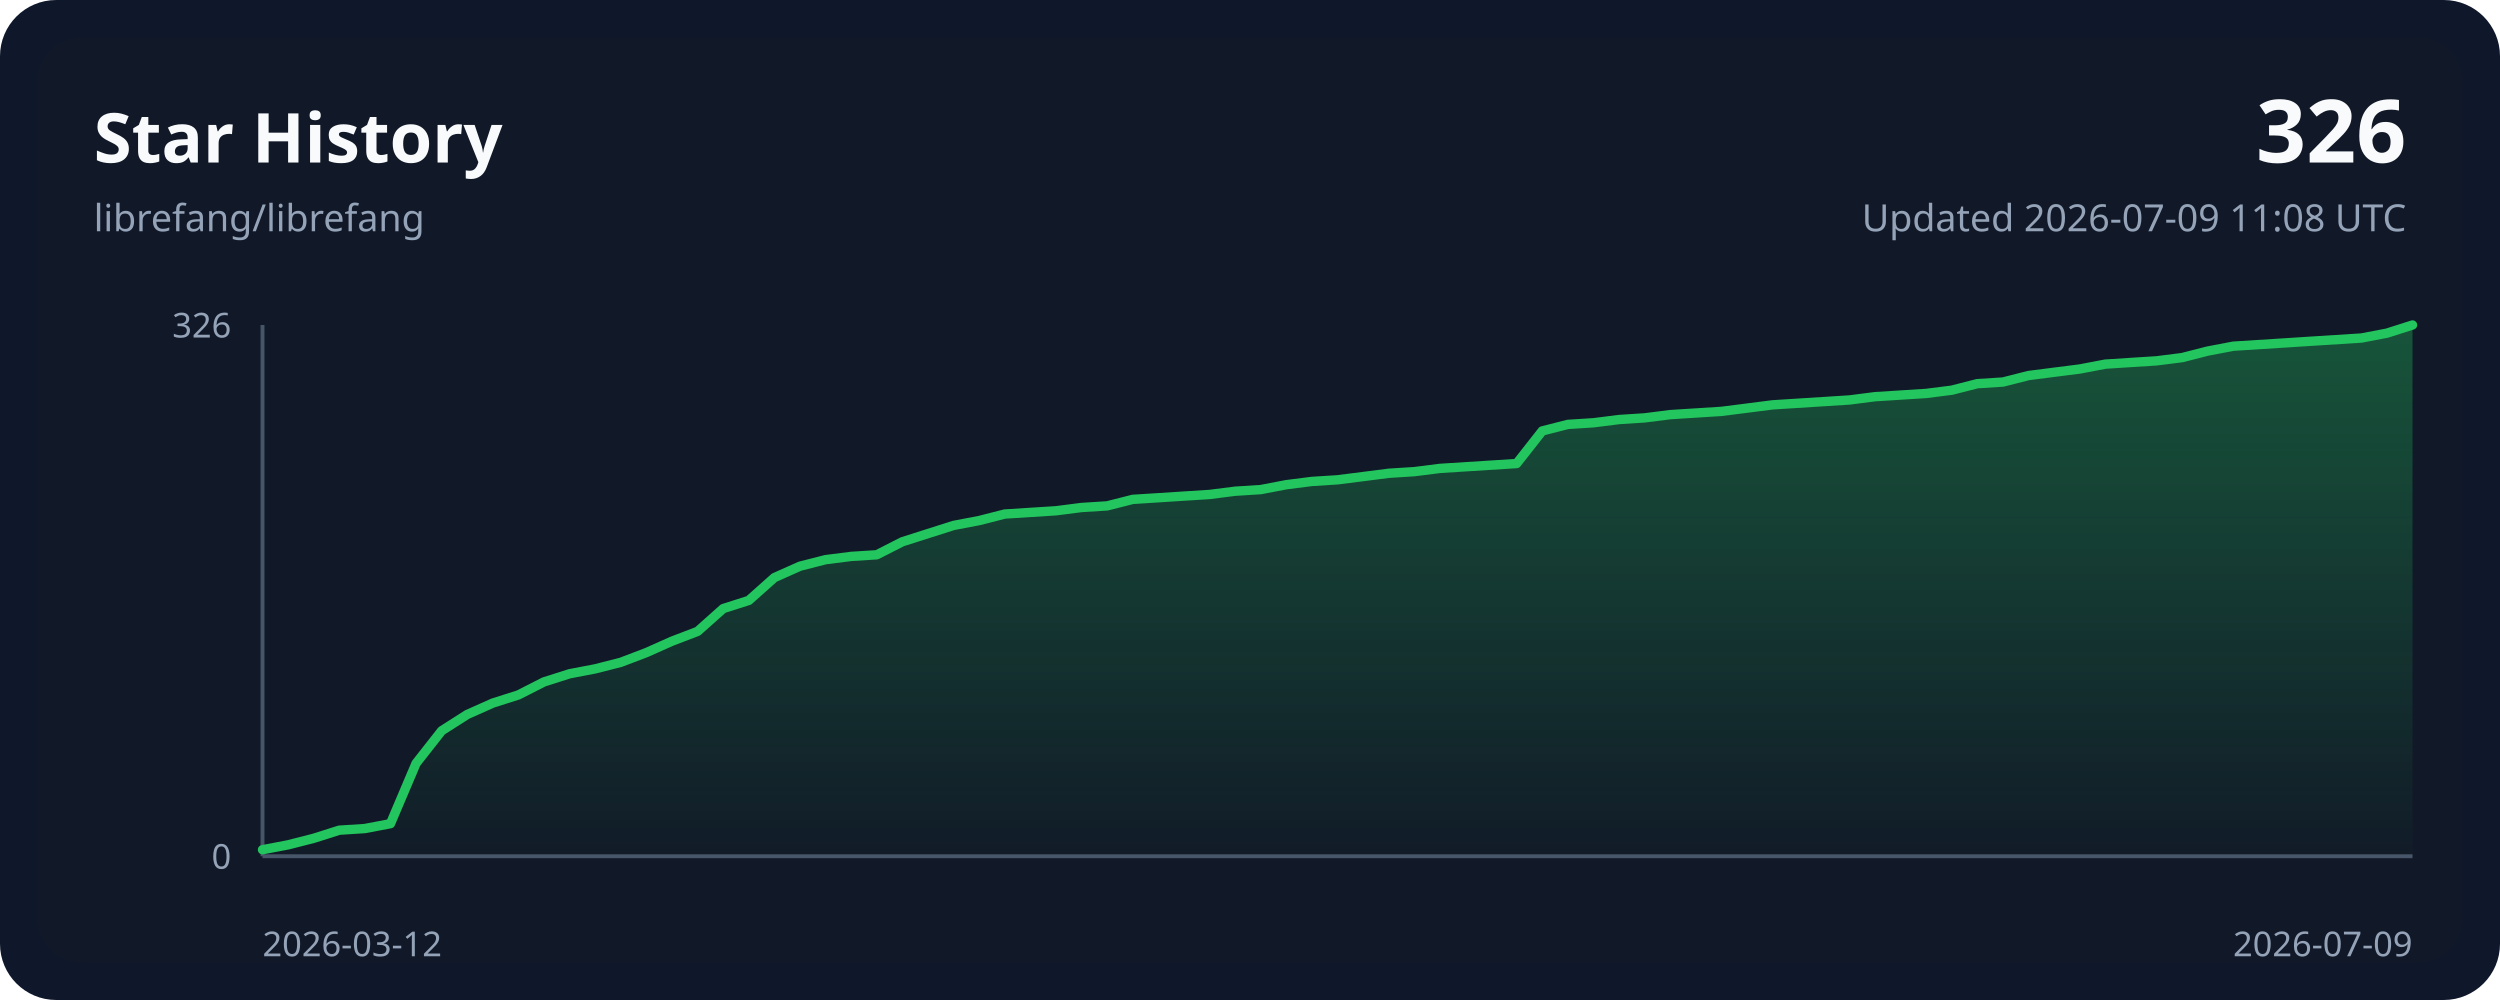
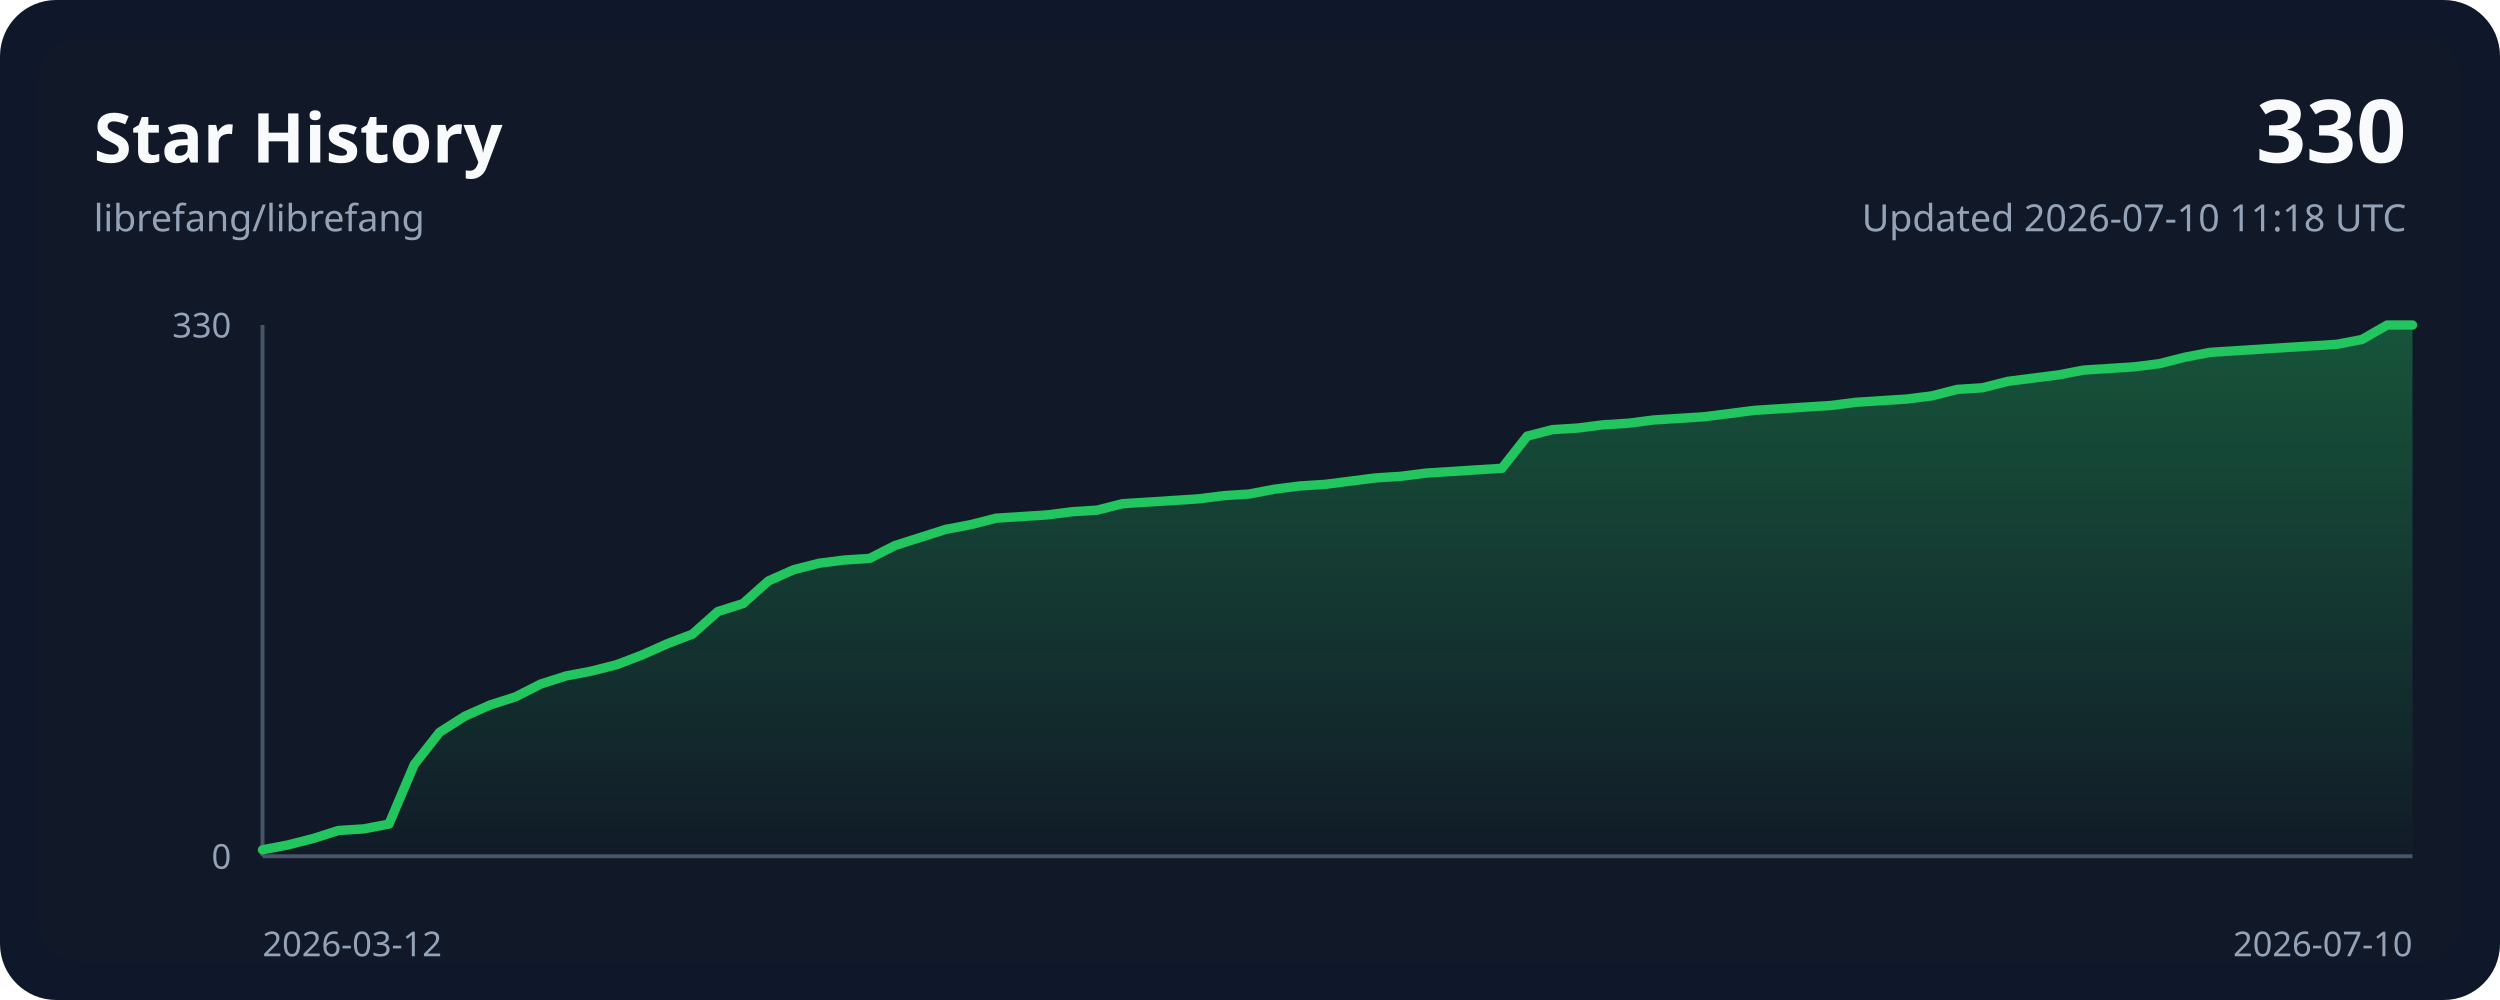
<svg xmlns="http://www.w3.org/2000/svg" width="800" height="320" viewBox="0 0 800 320" role="img">
  <style>
    .bg { fill: #0f172a; }
    .panel { fill: #111827; }
    .grid { stroke: #243244; stroke-width: 1; }
    .axis { stroke: #475569; stroke-width: 1.25; }
    .line { fill: none; stroke: #22c55e; stroke-width: 3; stroke-linecap: round; stroke-linejoin: round; }
    .area { fill: url(#areaGradient); }
    .title { font: 700 22px ui-sans-serif, system-ui, sans-serif; fill: #f8fafc; }
    .subtitle { font: 400 12px ui-sans-serif, system-ui, sans-serif; fill: #94a3b8; }
    .axis-label { font: 400 11px ui-sans-serif, system-ui, sans-serif; fill: #94a3b8; }
    .value { font: 700 28px ui-sans-serif, system-ui, sans-serif; fill: #f8fafc; }
  </style>
  <defs>
    <linearGradient id="areaGradient" x1="0" x2="0" y1="0" y2="1">
      <stop offset="0%" stop-color="#22c55e" stop-opacity="0.35" />
      <stop offset="100%" stop-color="#22c55e" stop-opacity="0.02" />
    </linearGradient>
  </defs>
  <rect width="800" height="320" rx="18" class="bg" />
  <rect x="12" y="12" width="776" height="296" rx="14" class="panel" />
  <text x="30" y="52" class="title">Star History</text>
  <text x="30" y="74" class="subtitle">librefang/librefang</text>
-   <text x="770" y="52" class="value" text-anchor="end">326</text>
-   <text x="770" y="74" class="subtitle" text-anchor="end">Updated 2026-07-09 11:08 UTC</text>
+   <text x="770" y="52" class="value" text-anchor="end">330</text>
+   <text x="770" y="74" class="subtitle" text-anchor="end">Updated 2026-07-10 11:18 UTC</text>
  <line x1="84" y1="274.00" x2="772.00" y2="274.00" class="axis" />
  <line x1="84" y1="104.00" x2="84" y2="274.00" class="axis" />
-   <path d="M 84.00,274.00 L 84.00,271.91 L 92.19,270.35 L 100.38,268.26 L 108.57,265.66 L 116.76,265.13 L 124.95,263.57 L 133.14,244.28 L 141.33,233.85 L 149.52,228.63 L 157.71,224.98 L 165.90,222.37 L 174.10,218.20 L 182.29,215.60 L 190.48,214.03 L 198.67,211.94 L 206.86,208.82 L 215.05,205.17 L 223.24,202.04 L 231.43,194.74 L 239.62,192.13 L 247.81,184.83 L 256.00,181.18 L 264.19,179.09 L 272.38,178.05 L 280.57,177.53 L 288.76,173.36 L 296.95,170.75 L 305.14,168.14 L 313.33,166.58 L 321.52,164.49 L 329.71,163.97 L 337.90,163.45 L 346.10,162.40 L 354.29,161.88 L 362.48,159.80 L 370.67,159.28 L 378.86,158.75 L 387.05,158.23 L 395.24,157.19 L 403.43,156.67 L 411.62,155.10 L 419.81,154.06 L 428.00,153.54 L 436.19,152.50 L 444.38,151.45 L 452.57,150.93 L 460.76,149.89 L 468.95,149.37 L 477.14,148.85 L 485.33,148.33 L 493.52,137.90 L 501.71,135.81 L 509.90,135.29 L 518.10,134.25 L 526.29,133.72 L 534.48,132.68 L 542.67,132.16 L 550.86,131.64 L 559.05,130.60 L 567.24,129.55 L 575.43,129.03 L 583.62,128.51 L 591.81,127.99 L 600.00,126.94 L 608.19,126.42 L 616.38,125.90 L 624.57,124.86 L 632.76,122.77 L 640.95,122.25 L 649.14,120.17 L 657.33,119.12 L 665.52,118.08 L 673.71,116.52 L 681.90,115.99 L 690.10,115.47 L 698.29,114.43 L 706.48,112.34 L 714.67,110.78 L 722.86,110.26 L 731.05,109.74 L 739.24,109.21 L 747.43,108.69 L 755.62,108.17 L 763.81,106.61 L 772.00,104.00 L 772.00,274.00 Z" class="area" />
-   <polyline points="84.00,271.91 92.19,270.35 100.38,268.26 108.57,265.66 116.76,265.13 124.95,263.57 133.14,244.28 141.33,233.85 149.52,228.63 157.71,224.98 165.90,222.37 174.10,218.20 182.29,215.60 190.48,214.03 198.67,211.94 206.86,208.82 215.05,205.17 223.24,202.04 231.43,194.74 239.62,192.13 247.81,184.83 256.00,181.18 264.19,179.09 272.38,178.05 280.57,177.53 288.76,173.36 296.95,170.75 305.14,168.14 313.33,166.58 321.52,164.49 329.71,163.97 337.90,163.45 346.10,162.40 354.29,161.88 362.48,159.80 370.67,159.28 378.86,158.75 387.05,158.23 395.24,157.19 403.43,156.67 411.62,155.10 419.81,154.06 428.00,153.54 436.19,152.50 444.38,151.45 452.57,150.93 460.76,149.89 468.95,149.37 477.14,148.85 485.33,148.33 493.52,137.90 501.71,135.81 509.90,135.29 518.10,134.25 526.29,133.72 534.48,132.68 542.67,132.16 550.86,131.64 559.05,130.60 567.24,129.55 575.43,129.03 583.62,128.51 591.81,127.99 600.00,126.94 608.19,126.42 616.38,125.90 624.57,124.86 632.76,122.77 640.95,122.25 649.14,120.17 657.33,119.12 665.52,118.08 673.71,116.52 681.90,115.99 690.10,115.47 698.29,114.43 706.48,112.34 714.67,110.78 722.86,110.26 731.05,109.74 739.24,109.21 747.43,108.69 755.62,108.17 763.81,106.61 772.00,104.00" class="line" />
+   <path d="M 84.00,274.00 L 84.00,271.94 L 92.09,270.39 L 100.19,268.33 L 108.28,265.76 L 116.38,265.24 L 124.47,263.70 L 132.56,244.64 L 140.66,234.33 L 148.75,229.18 L 156.85,225.58 L 164.94,223.00 L 173.04,218.88 L 181.13,216.30 L 189.22,214.76 L 197.32,212.70 L 205.41,209.61 L 213.51,206.00 L 221.60,202.91 L 229.69,195.70 L 237.79,193.12 L 245.88,185.91 L 253.98,182.30 L 262.07,180.24 L 270.16,179.21 L 278.26,178.70 L 286.35,174.58 L 294.45,172.00 L 302.54,169.42 L 310.64,167.88 L 318.73,165.82 L 326.82,165.30 L 334.92,164.79 L 343.01,163.76 L 351.11,163.24 L 359.20,161.18 L 367.29,160.67 L 375.39,160.15 L 383.48,159.64 L 391.58,158.61 L 399.67,158.09 L 407.76,156.55 L 415.86,155.52 L 423.95,155.00 L 432.05,153.97 L 440.14,152.94 L 448.24,152.42 L 456.33,151.39 L 464.42,150.88 L 472.52,150.36 L 480.61,149.85 L 488.71,139.55 L 496.80,137.48 L 504.89,136.97 L 512.99,135.94 L 521.08,135.42 L 529.18,134.39 L 537.27,133.88 L 545.36,133.36 L 553.46,132.33 L 561.55,131.30 L 569.65,130.79 L 577.74,130.27 L 585.84,129.76 L 593.93,128.73 L 602.02,128.21 L 610.12,127.70 L 618.21,126.67 L 626.31,124.61 L 634.40,124.09 L 642.49,122.03 L 650.59,121.00 L 658.68,119.97 L 666.78,118.42 L 674.87,117.91 L 682.96,117.39 L 691.06,116.36 L 699.15,114.30 L 707.25,112.76 L 715.34,112.24 L 723.44,111.73 L 731.53,111.21 L 739.62,110.70 L 747.72,110.18 L 755.81,108.64 L 763.91,104.00 L 772.00,104.00 L 772.00,274.00 Z" class="area" />
+   <polyline points="84.00,271.94 92.09,270.39 100.19,268.33 108.28,265.76 116.38,265.24 124.47,263.70 132.56,244.64 140.66,234.33 148.75,229.18 156.85,225.58 164.94,223.00 173.04,218.88 181.13,216.30 189.22,214.76 197.32,212.70 205.41,209.61 213.51,206.00 221.60,202.91 229.69,195.70 237.79,193.12 245.88,185.91 253.98,182.30 262.07,180.24 270.16,179.21 278.26,178.70 286.35,174.58 294.45,172.00 302.54,169.42 310.64,167.88 318.73,165.82 326.82,165.30 334.92,164.79 343.01,163.76 351.11,163.24 359.20,161.18 367.29,160.67 375.39,160.15 383.48,159.64 391.58,158.61 399.67,158.09 407.76,156.55 415.86,155.52 423.95,155.00 432.05,153.97 440.14,152.94 448.24,152.42 456.33,151.39 464.42,150.88 472.52,150.36 480.61,149.85 488.71,139.55 496.80,137.48 504.89,136.97 512.99,135.94 521.08,135.42 529.18,134.39 537.27,133.88 545.36,133.36 553.46,132.33 561.55,131.30 569.65,130.79 577.74,130.27 585.84,129.76 593.93,128.73 602.02,128.21 610.12,127.70 618.21,126.67 626.31,124.61 634.40,124.09 642.49,122.03 650.59,121.00 658.68,119.97 666.78,118.42 674.87,117.91 682.96,117.39 691.06,116.36 699.15,114.30 707.25,112.76 715.34,112.24 723.44,111.73 731.53,111.21 739.62,110.70 747.72,110.18 755.81,108.64 763.91,104.00 772.00,104.00" class="line" />
  <text x="84" y="306" class="axis-label" text-anchor="start">2026-03-12</text>
-   <text x="772.00" y="306" class="axis-label" text-anchor="end">2026-07-09</text>
-   <text x="74" y="108.00" class="axis-label" text-anchor="end">326</text>
+   <text x="772.00" y="306" class="axis-label" text-anchor="end">2026-07-10</text>
+   <text x="74" y="108.00" class="axis-label" text-anchor="end">330</text>
  <text x="74" y="278.00" class="axis-label" text-anchor="end">0</text>
</svg>
